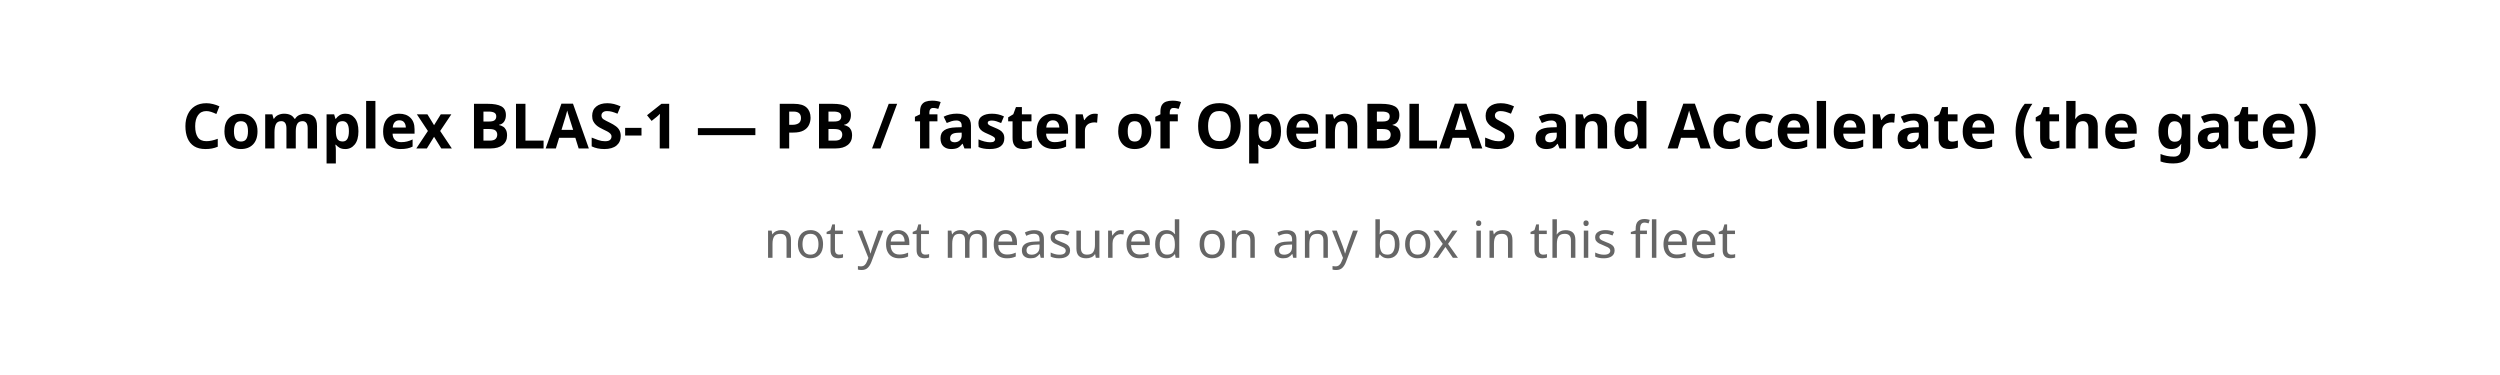
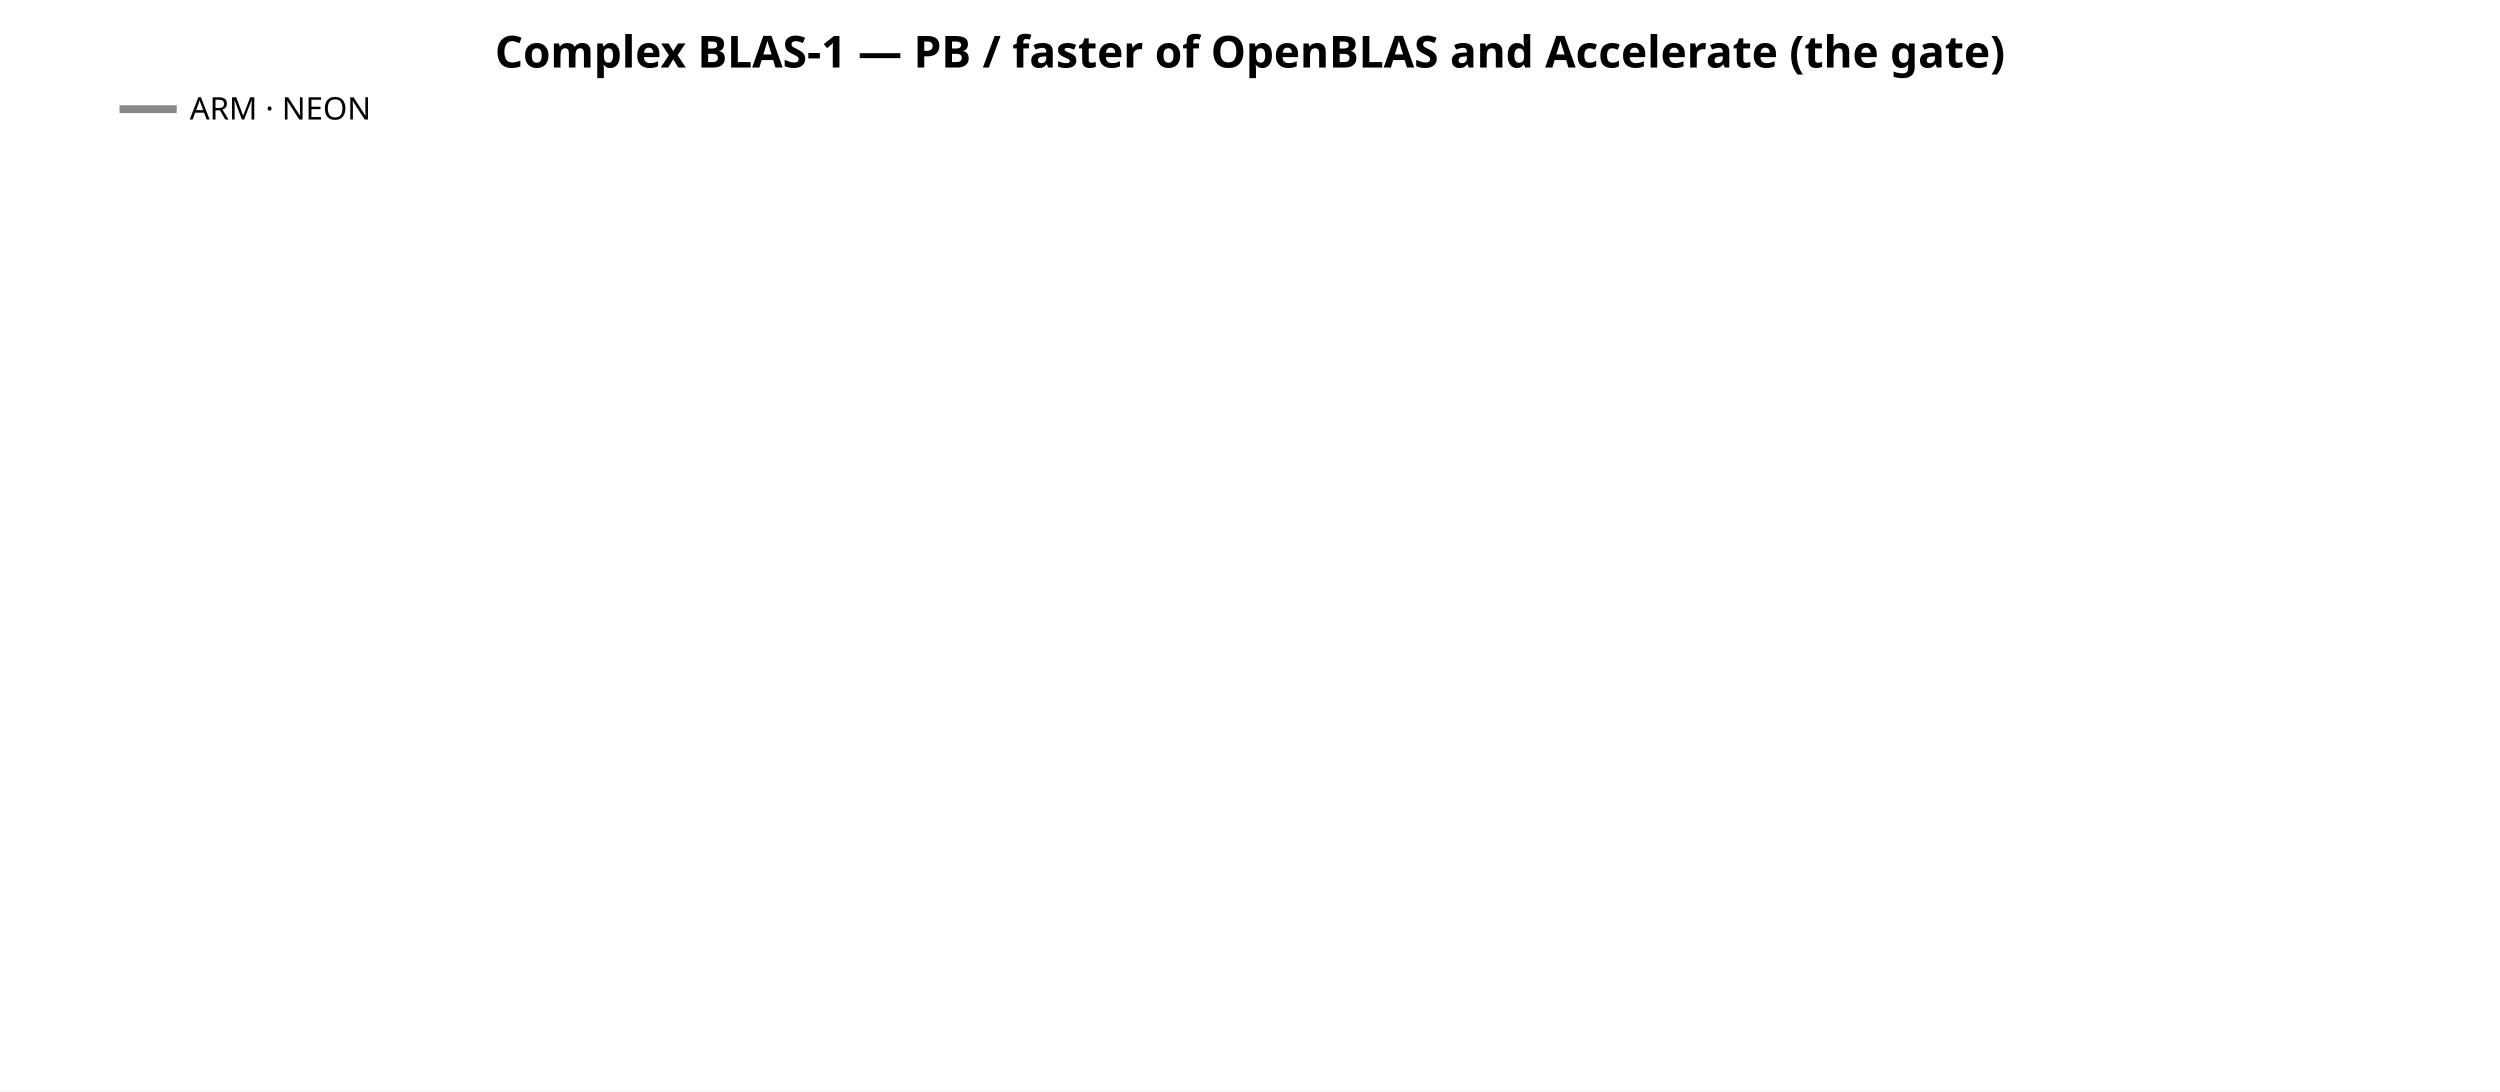
- <svg xmlns="http://www.w3.org/2000/svg" width="640" height="96" font-family="sans-serif">
-   <rect width="640" height="96" fill="white" />
-   <text x="320" y="38" text-anchor="middle" font-size="16" font-weight="bold">Complex BLAS-1 — PB / faster of OpenBLAS and Accelerate (the gate)</text>
-   <text x="320" y="66" text-anchor="middle" font-size="13" fill="#666">not yet measured on any box in this fleet</text>
+ <svg xmlns="http://www.w3.org/2000/svg" width="962" height="420" font-family="sans-serif">
+   <rect width="962" height="420" fill="white" />
+   <text x="481.0" y="26" text-anchor="middle" font-size="17" font-weight="bold">Complex BLAS-1 — PB / faster of OpenBLAS and Accelerate (the gate)</text>
+   <line x1="46" y1="42" x2="68" y2="42" stroke="#888888" stroke-width="3" />
+   <text x="73" y="46" font-size="12">ARM · NEON</text>
</svg>
